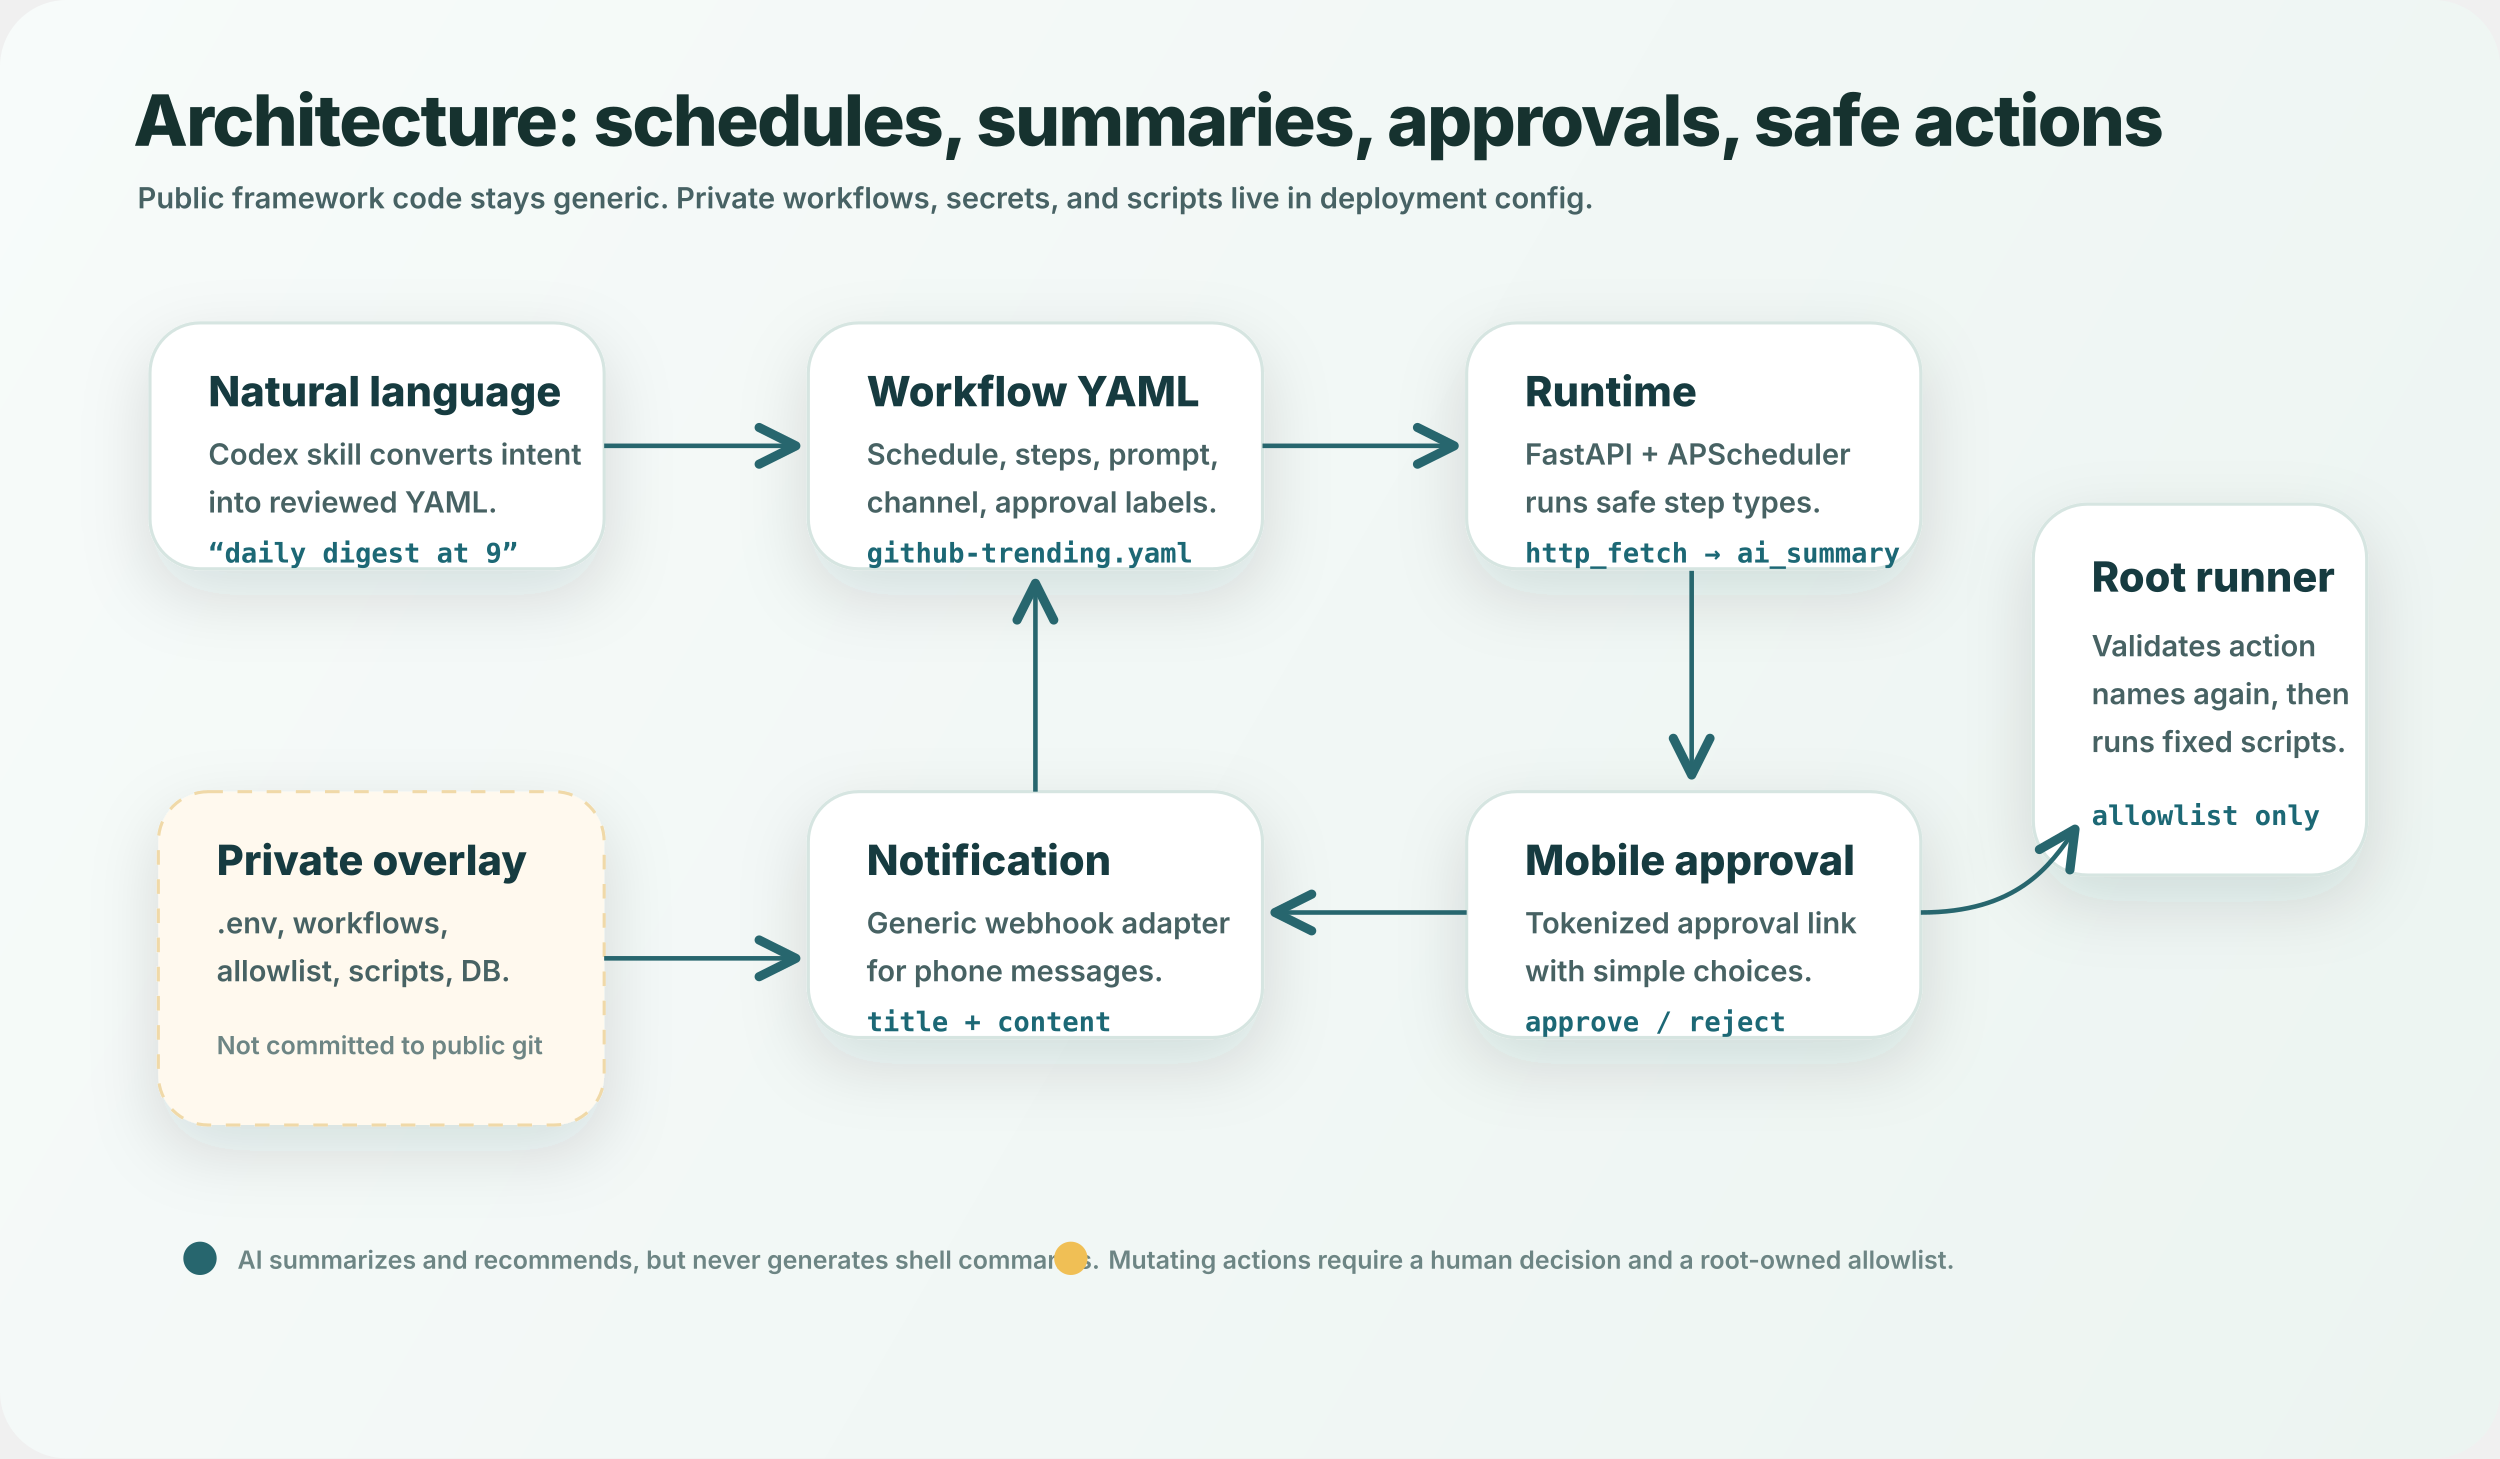
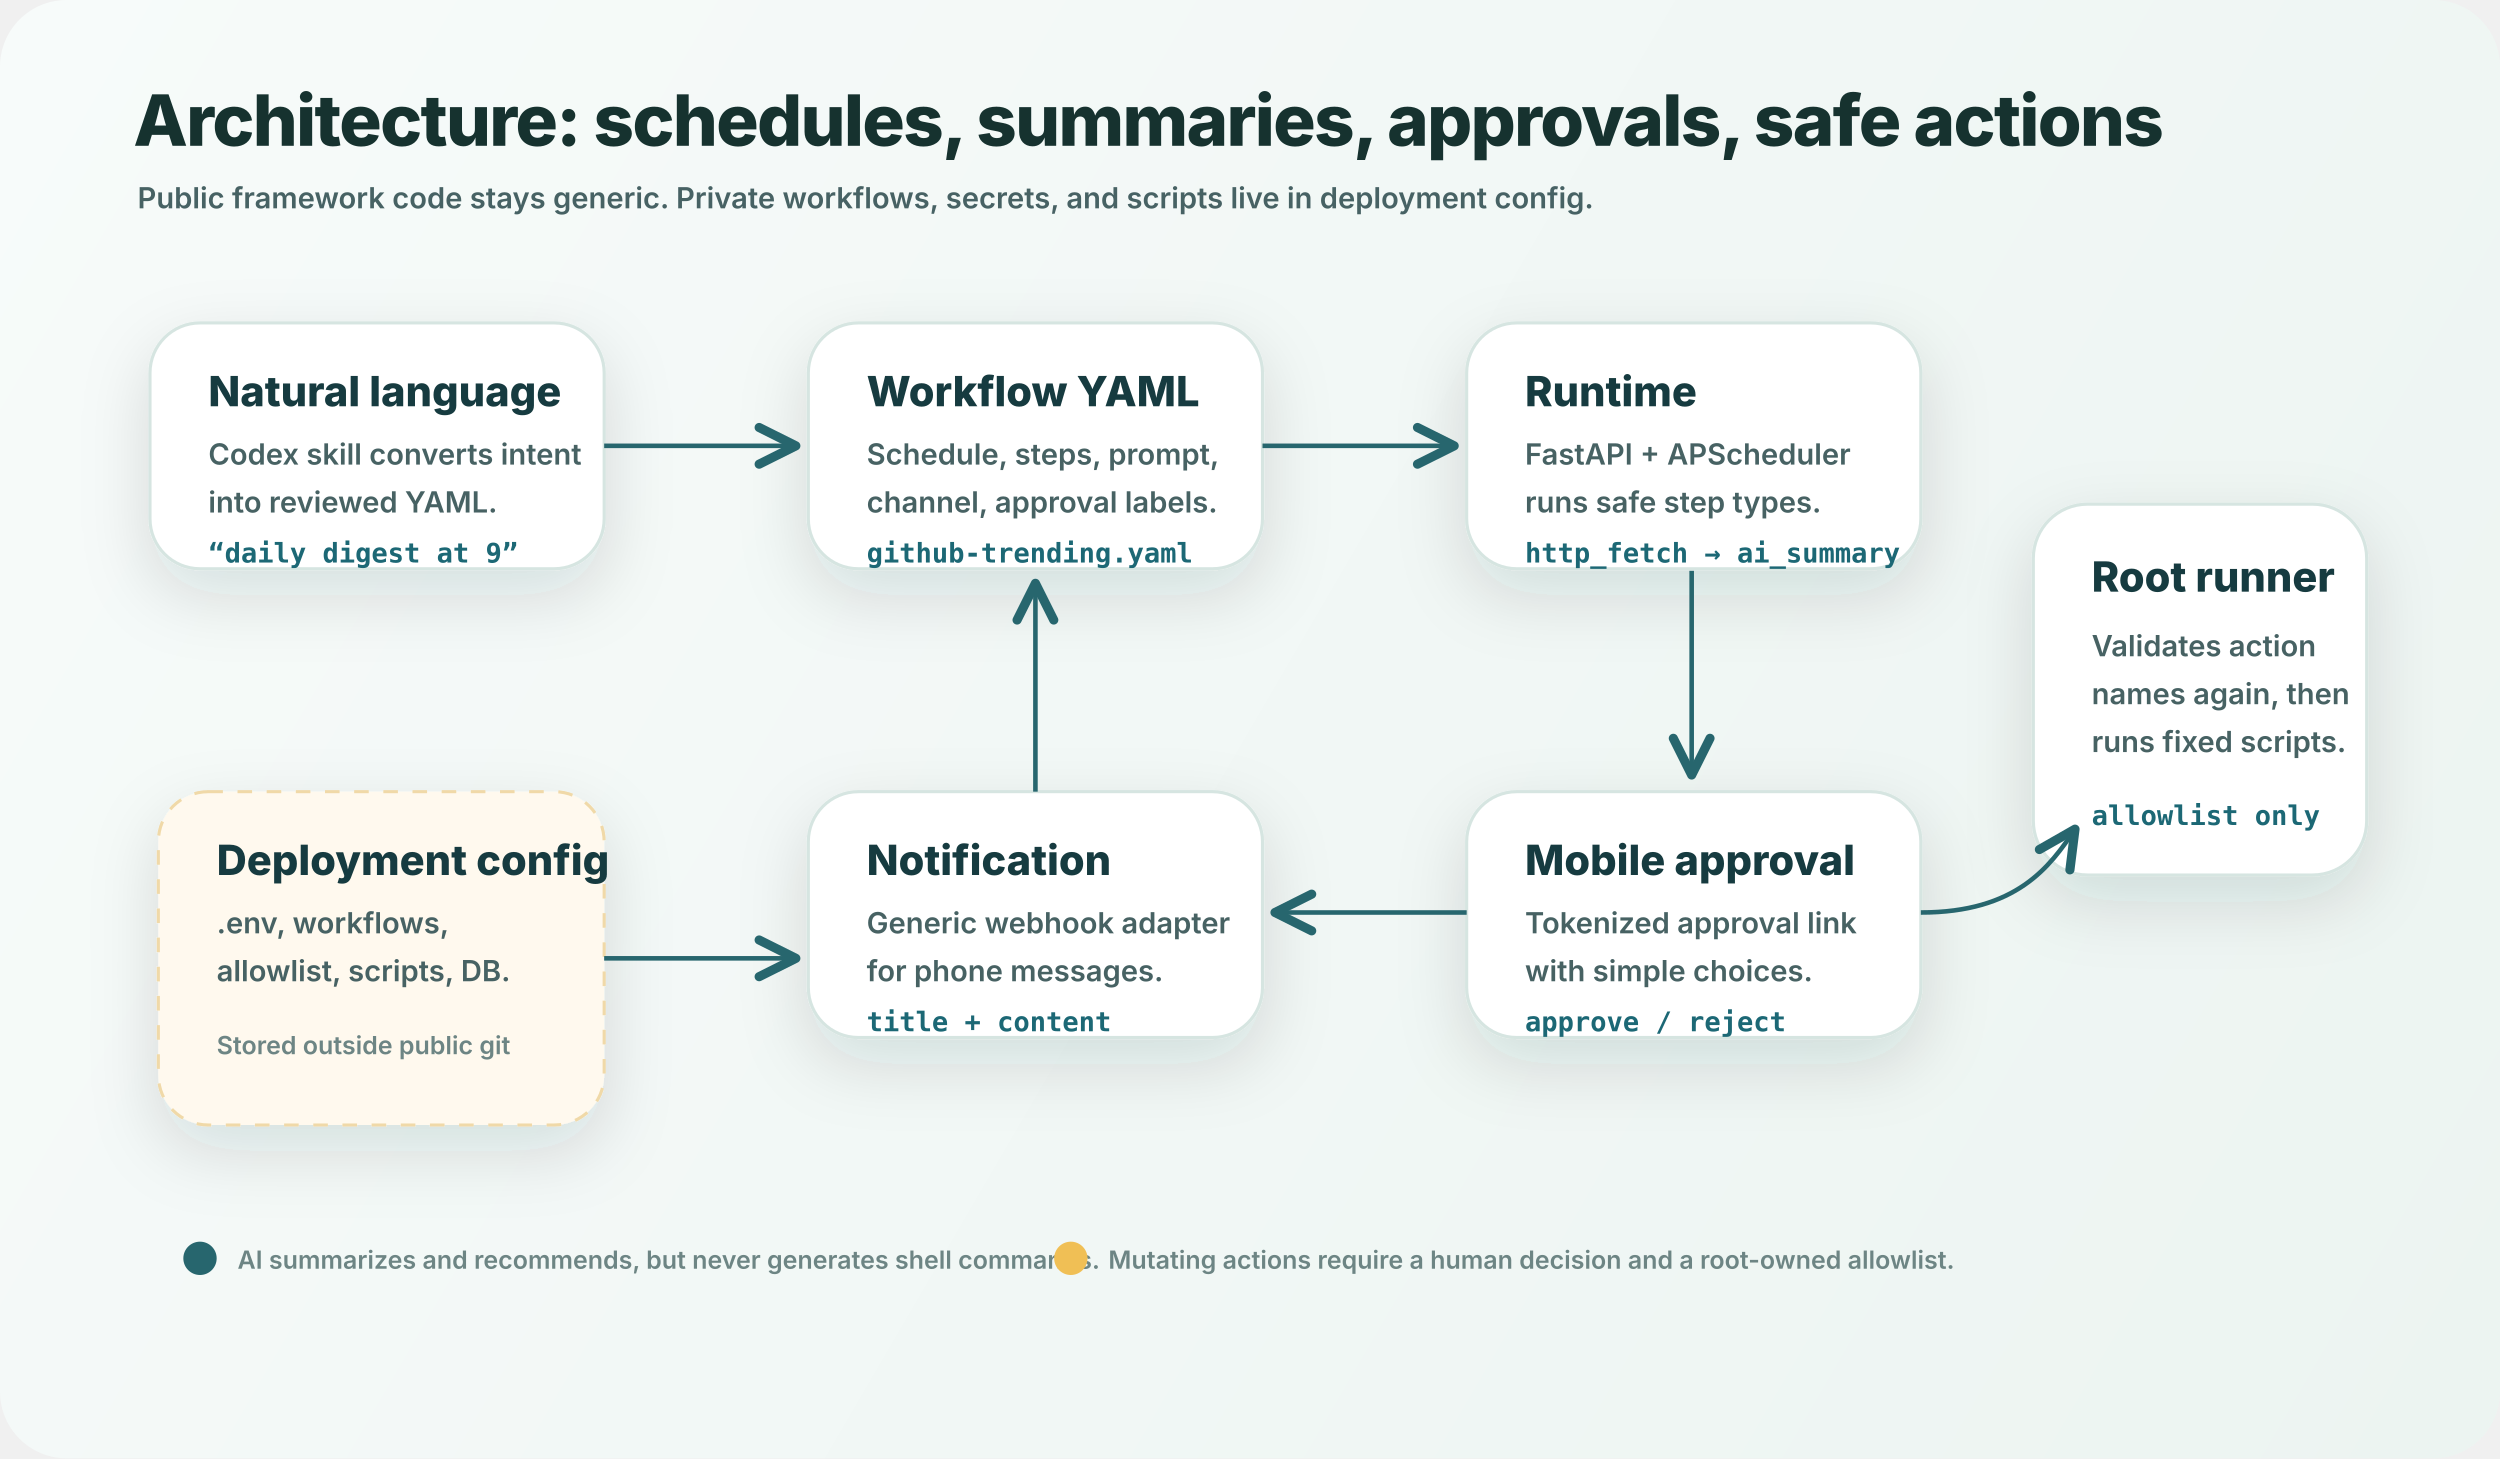
<svg xmlns="http://www.w3.org/2000/svg" width="1200" height="700" viewBox="0 0 1200 700" fill="none" role="img" aria-labelledby="title desc">
  <defs>
    <linearGradient id="paper" x1="0" y1="0" x2="1200" y2="700" gradientUnits="userSpaceOnUse">
      <stop stop-color="#F7FBFA" />
      <stop offset="1" stop-color="#ECF4F1" />
    </linearGradient>
    <filter id="shadow" x="-20%" y="-20%" width="140%" height="150%">
      <feDropShadow dx="0" dy="12" stdDeviation="16" flood-color="#1D352E" flood-opacity="0.13" />
    </filter>
    <marker id="arrow" markerWidth="12" markerHeight="12" refX="10" refY="6" orient="auto" markerUnits="strokeWidth">
      <path d="M2 2L10 6L2 10" fill="none" stroke="#27666E" stroke-width="2" stroke-linecap="round" stroke-linejoin="round" />
    </marker>
    <style>
      .h1{font:800 34px ui-sans-serif,system-ui,-apple-system,Segoe UI,sans-serif;fill:#16322F;letter-spacing:-0.8px}
      .h2{font:800 20px ui-sans-serif,system-ui,-apple-system,Segoe UI,sans-serif;fill:#173B3F}
      .body{font:600 14px ui-sans-serif,system-ui,-apple-system,Segoe UI,sans-serif;fill:#476264}
      .tiny{font:600 12px ui-sans-serif,system-ui,-apple-system,Segoe UI,sans-serif;fill:#6D8584}
      .mono{font:700 13px ui-monospace,SFMono-Regular,Menlo,monospace;fill:#1B6775}
      .box{fill:white;stroke:#D6E5E1;stroke-width:1.5}
-       .private{fill:#FFF9EE;stroke:#F0D9A8;stroke-width:1.5;stroke-dasharray:7 7}
+       .deployment{fill:#FFF9EE;stroke:#F0D9A8;stroke-width:1.5;stroke-dasharray:7 7}
      .edge{stroke:#27666E;stroke-width:2.2;marker-end:url(#arrow);fill:none}
    </style>
  </defs>
  <rect width="1200" height="700" rx="32" fill="url(#paper)" />
  <text class="h1" x="64" y="70">Architecture: schedules, summaries, approvals, safe actions</text>
  <text class="body" x="66" y="100">Public framework code stays generic. Private workflows, secrets, and scripts live in deployment config.</text>
  <g filter="url(#shadow)">
    <rect class="box" x="72" y="155" width="218" height="118" rx="24" />
    <text class="h2" x="100" y="195">Natural language</text>
    <text class="body" x="100" y="223">Codex skill converts intent</text>
    <text class="body" x="100" y="246">into reviewed YAML.</text>
    <text class="mono" x="100" y="270">“daily digest at 9”</text>
    <rect class="box" x="388" y="155" width="218" height="118" rx="24" />
    <text class="h2" x="416" y="195">Workflow YAML</text>
    <text class="body" x="416" y="223">Schedule, steps, prompt,</text>
    <text class="body" x="416" y="246">channel, approval labels.</text>
    <text class="mono" x="416" y="270">github-trending.yaml</text>
    <rect class="box" x="704" y="155" width="218" height="118" rx="24" />
    <text class="h2" x="732" y="195">Runtime</text>
    <text class="body" x="732" y="223">FastAPI + APScheduler</text>
    <text class="body" x="732" y="246">runs safe step types.</text>
    <text class="mono" x="732" y="270">http_fetch → ai_summary</text>
    <rect class="box" x="704" y="380" width="218" height="118" rx="24" />
    <text class="h2" x="732" y="420">Mobile approval</text>
    <text class="body" x="732" y="448">Tokenized approval link</text>
    <text class="body" x="732" y="471">with simple choices.</text>
    <text class="mono" x="732" y="495">approve / reject</text>
    <rect class="box" x="388" y="380" width="218" height="118" rx="24" />
    <text class="h2" x="416" y="420">Notification</text>
    <text class="body" x="416" y="448">Generic webhook adapter</text>
    <text class="body" x="416" y="471">for phone messages.</text>
    <text class="mono" x="416" y="495">title + content</text>
-     <rect class="private" x="76" y="380" width="214" height="160" rx="24" />
-     <text class="h2" x="104" y="420">Private overlay</text>
+     <rect class="deployment" x="76" y="380" width="214" height="160" rx="24" />
+     <text class="h2" x="104" y="420">Deployment config</text>
    <text class="body" x="104" y="448">.env, workflows,</text>
    <text class="body" x="104" y="471">allowlist, scripts, DB.</text>
-     <text class="tiny" x="104" y="506">Not committed to public git</text>
+     <text class="tiny" x="104" y="506">Stored outside public git</text>
  </g>
  <g filter="url(#shadow)">
    <rect class="box" x="976" y="242" width="160" height="178" rx="26" />
    <text class="h2" x="1004" y="284">Root runner</text>
    <text class="body" x="1004" y="315">Validates action</text>
    <text class="body" x="1004" y="338">names again, then</text>
    <text class="body" x="1004" y="361">runs fixed scripts.</text>
    <text class="mono" x="1004" y="396">allowlist only</text>
  </g>
  <path class="edge" d="M290 214H382" />
  <path class="edge" d="M606 214H698" />
  <path class="edge" d="M812 274V372" />
  <path class="edge" d="M704 438H612" />
  <path class="edge" d="M497 380V280" />
  <path class="edge" d="M922 438C968 438 984 416 996 398" />
  <path class="edge" d="M290 460H382" />
  <g transform="translate(84 592)">
    <circle cx="12" cy="12" r="8" fill="#27666E" />
    <text class="tiny" x="30" y="17">AI summarizes and recommends, but never generates shell commands.</text>
    <circle cx="430" cy="12" r="8" fill="#F0BF55" />
    <text class="tiny" x="448" y="17">Mutating actions require a human decision and a root-owned allowlist.</text>
  </g>
</svg>
